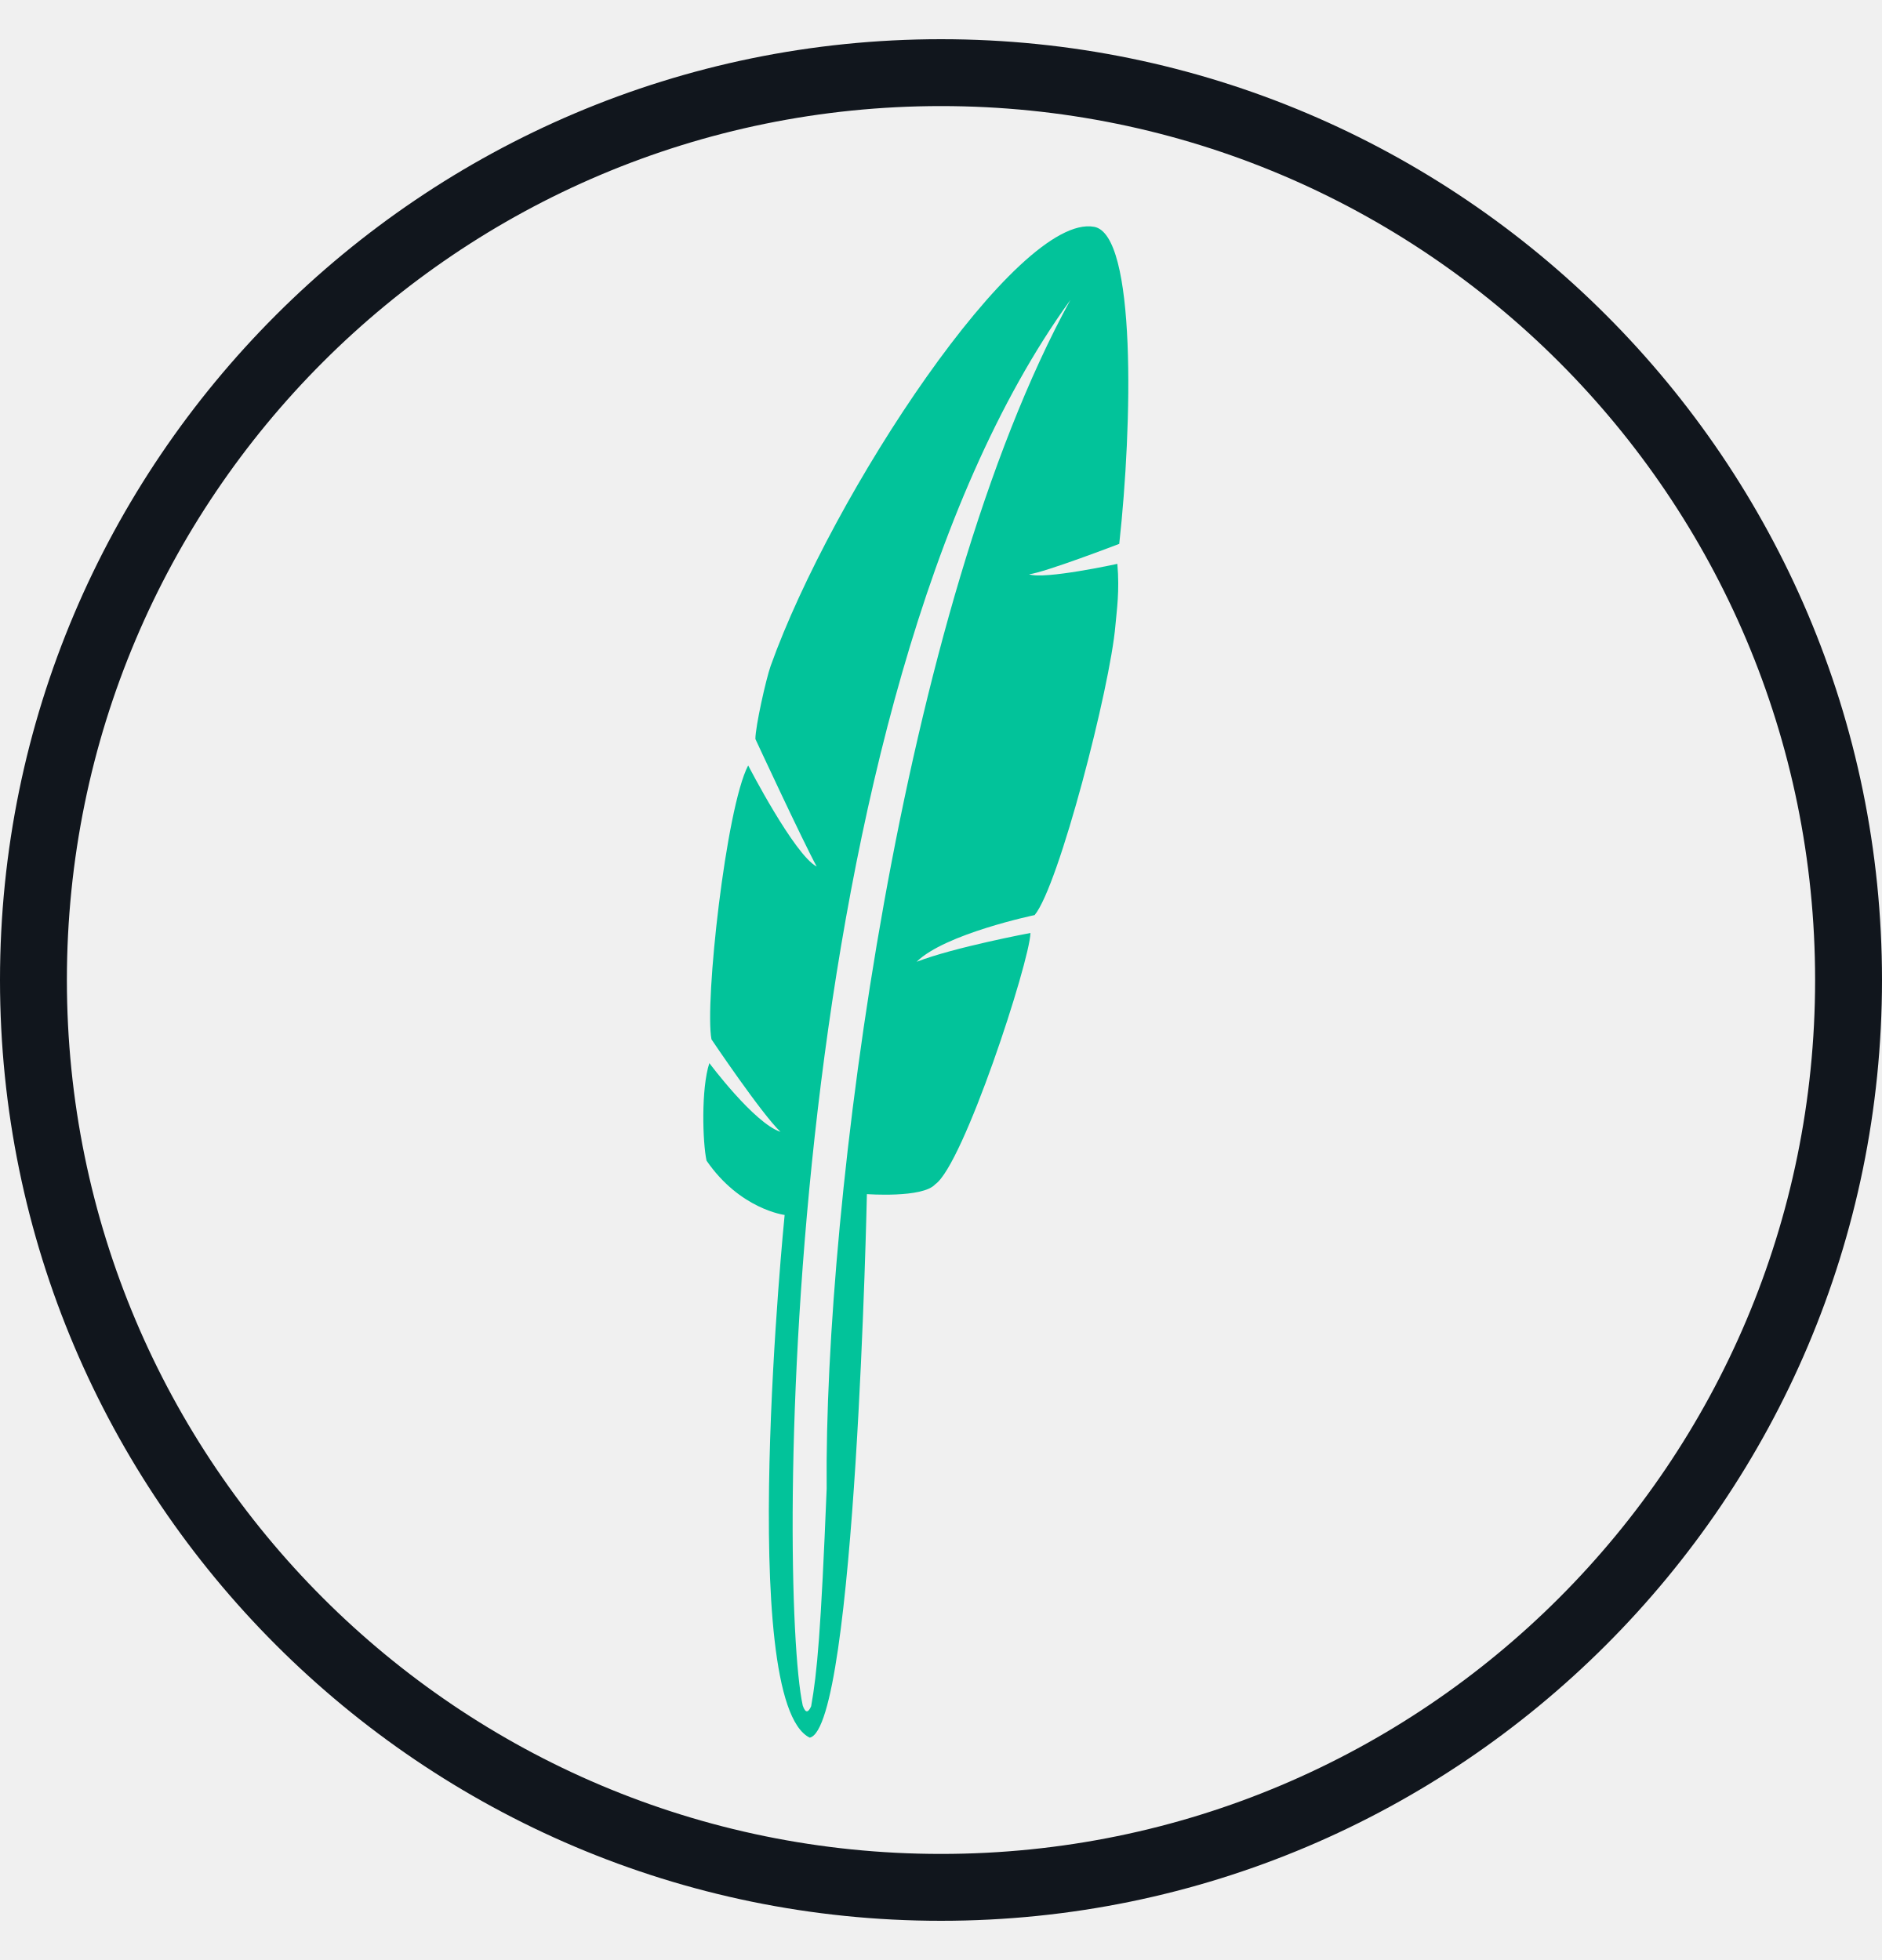
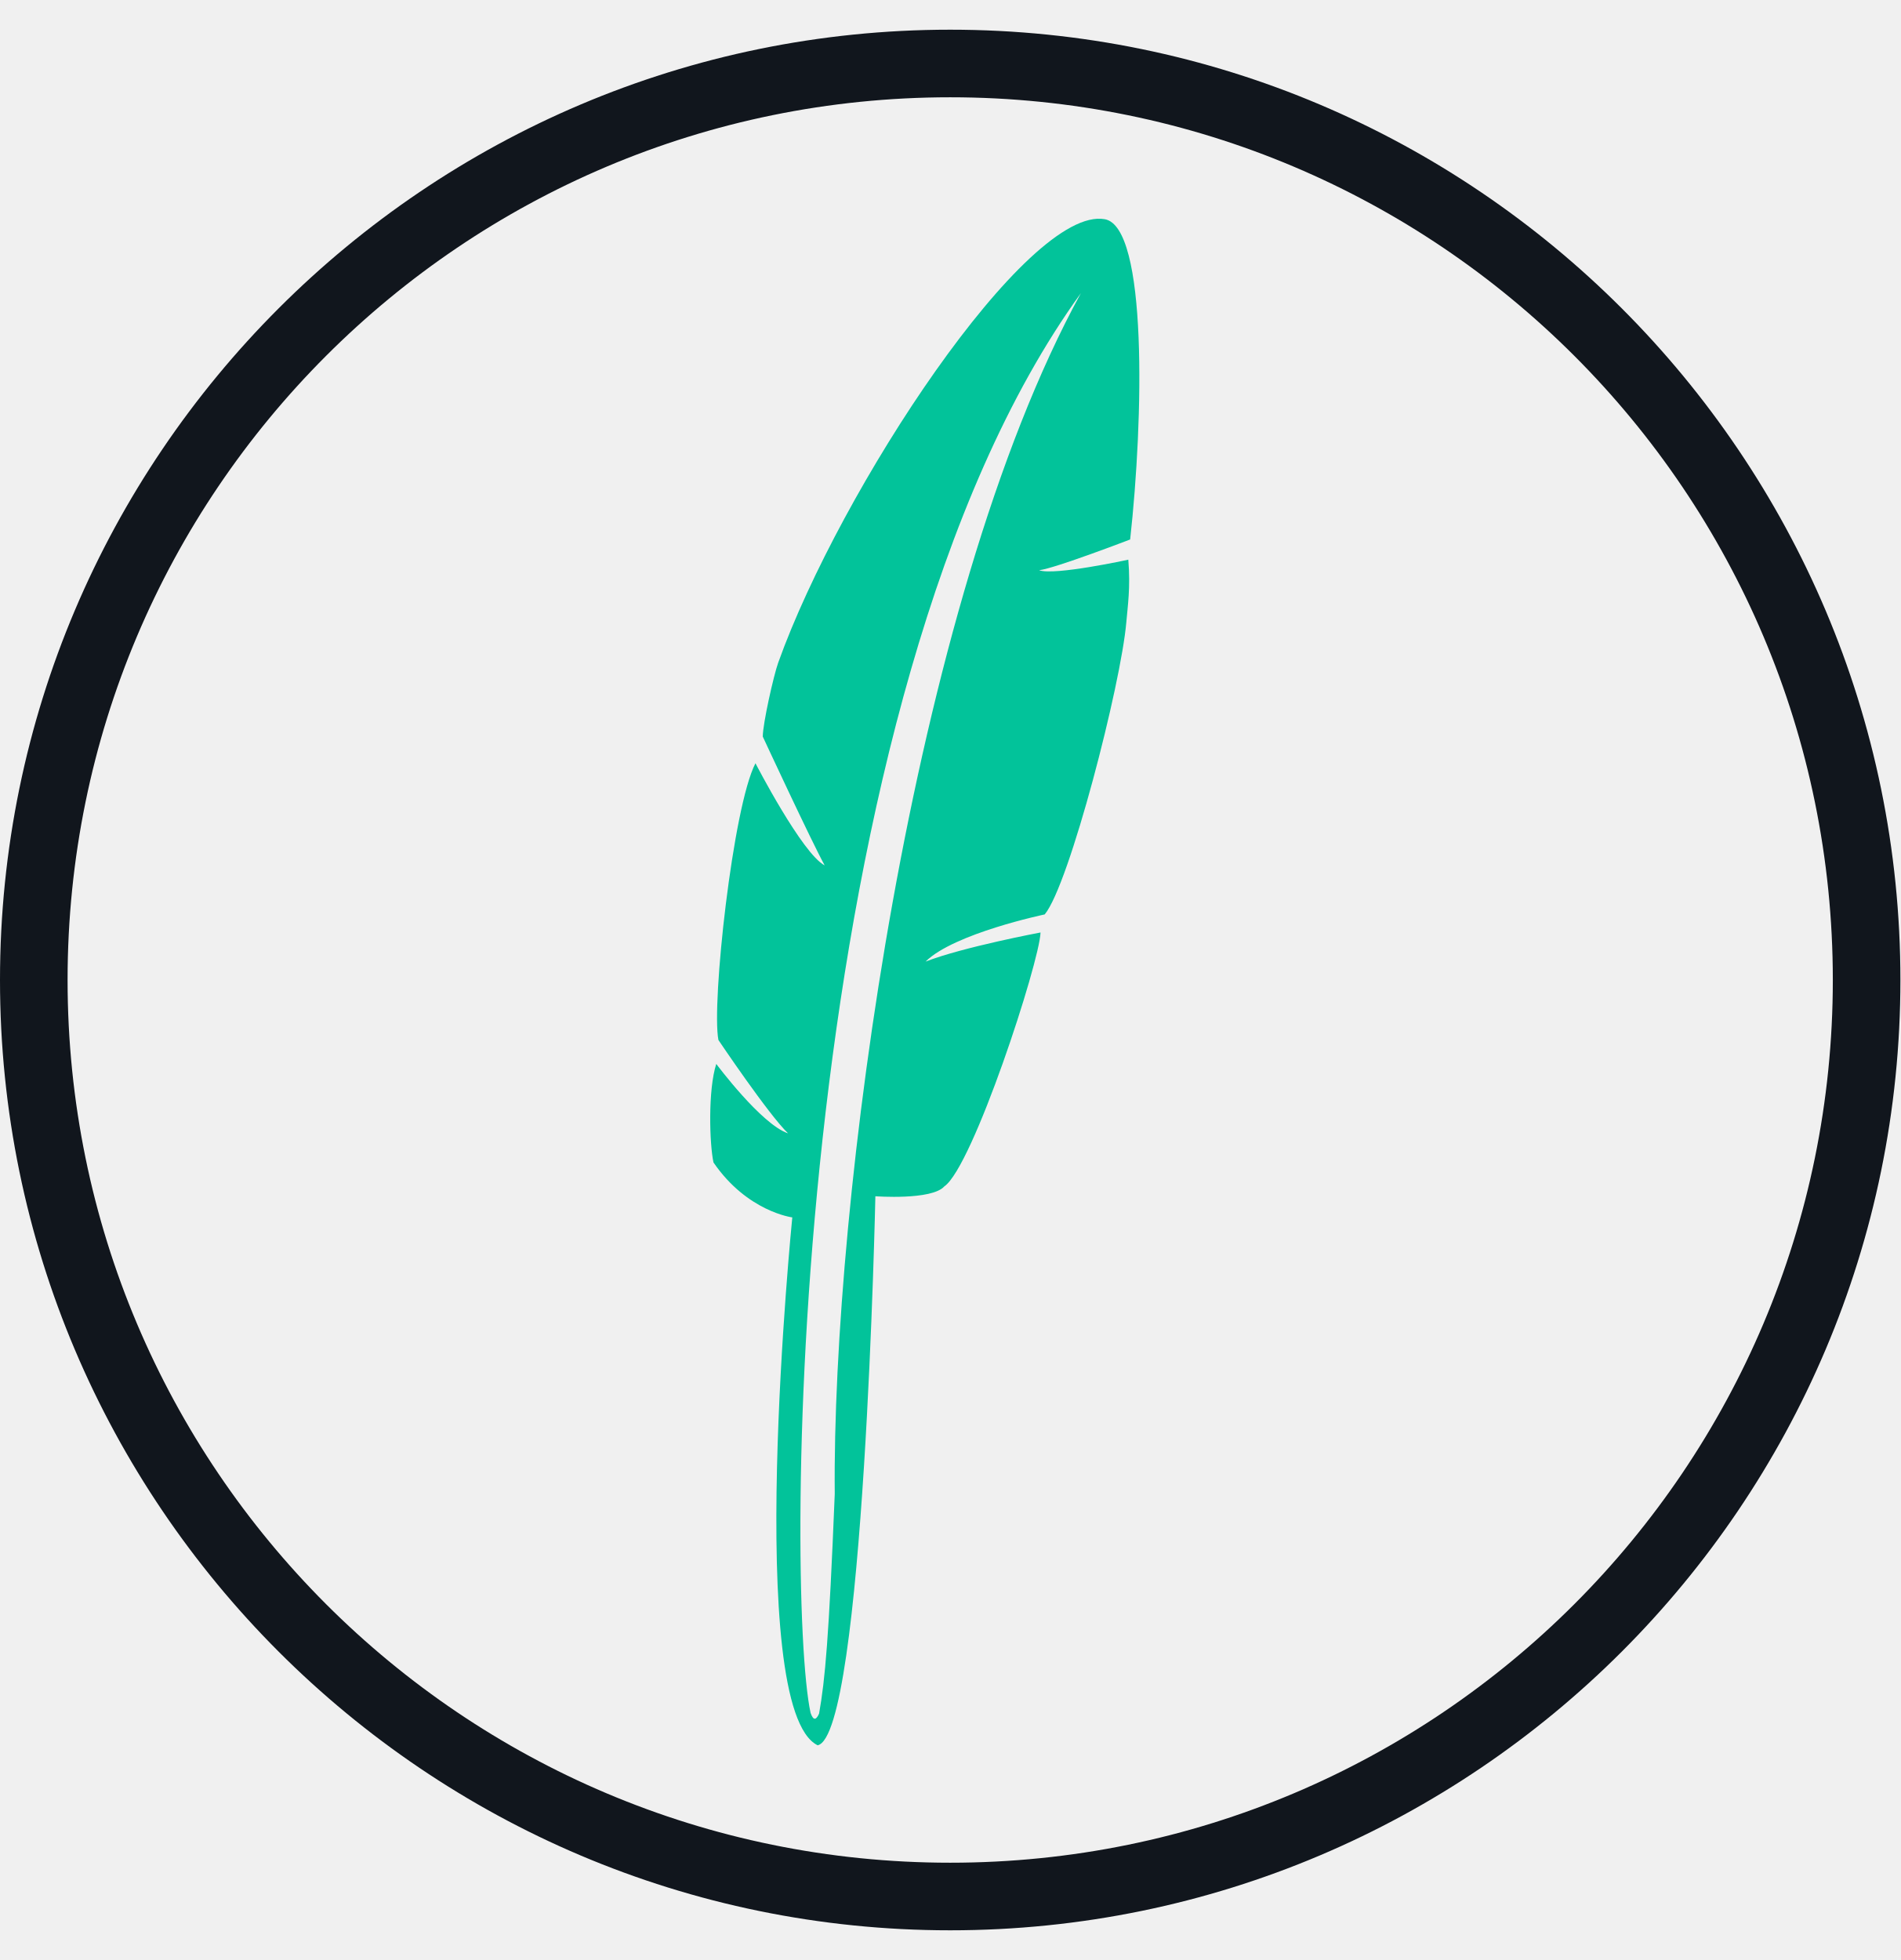
- <svg xmlns="http://www.w3.org/2000/svg" width="24" height="25" viewBox="0 0 24 25" fill="none">
+ <svg xmlns="http://www.w3.org/2000/svg" width="32" height="33" viewBox="0 0 32 33" fill="none">
  <g clip-path="url(#clip0_206_313)">
-     <path d="M12 1.353C18.156 1.353 23.147 6.344 23.147 12.5C23.147 18.656 18.156 23.647 12 23.647C5.844 23.647 0.853 18.656 0.853 12.5C0.853 6.344 5.844 1.353 12 1.353ZM12 0.5C5.383 0.5 0 5.883 0 12.5C0 19.117 5.383 24.5 12 24.5C18.617 24.5 24 19.117 24 12.5C24 5.883 18.617 0.5 12 0.5Z" fill="#11161D" />
-     <path d="M13.953 2.893C12.975 2.715 10.61 6.306 9.828 8.493C9.769 8.659 9.633 9.266 9.633 9.426C9.633 9.426 10.245 10.744 10.415 11.053C10.13 10.905 9.541 9.763 9.541 9.763C9.256 10.306 8.984 12.795 9.073 13.257C9.073 13.257 9.707 14.201 9.953 14.437C9.615 14.324 9.046 13.56 9.046 13.56C8.939 13.888 8.96 14.573 9.01 14.804C9.437 15.426 10.006 15.497 10.006 15.497C10.006 15.497 9.384 21.702 10.326 22.164C10.913 22.04 11.055 15.231 11.055 15.231C11.055 15.231 11.766 15.284 11.926 15.106C12.287 14.857 13.129 12.273 13.141 11.9C13.141 11.9 12.165 12.083 11.689 12.268C12.048 11.911 13.194 11.672 13.194 11.672C13.504 11.299 14.158 8.762 14.224 7.979C14.241 7.783 14.279 7.543 14.249 7.192C14.249 7.192 13.317 7.396 13.123 7.325C13.32 7.303 14.273 6.937 14.273 6.937C14.441 5.417 14.494 2.991 13.953 2.893ZM10.542 18.989C10.468 20.817 10.421 21.333 10.344 21.764C10.308 21.844 10.273 21.858 10.237 21.755C9.911 20.256 9.935 8.964 13.65 3.826C11.489 7.772 10.507 15.345 10.542 18.989Z" fill="#02C39A" />
+     <path d="M16 1.638C24.208 1.638 30.862 8.292 30.862 16.5C30.862 24.708 24.208 31.362 16 31.362C7.792 31.362 1.138 24.708 1.138 16.5C1.138 8.292 7.792 1.638 16 1.638ZM16 0.5C7.178 0.5 0 7.678 0 16.5C0 25.322 7.178 32.5 16 32.5C24.822 32.5 32 25.322 32 16.5C32 7.678 24.822 0.5 16 0.5Z" fill="#11161D" />
+     <path d="M18.604 3.691C17.3 3.454 14.147 8.242 13.104 11.157C13.025 11.378 12.844 12.188 12.844 12.402C12.844 12.402 13.66 14.159 13.886 14.57C13.507 14.373 12.721 12.851 12.721 12.851C12.342 13.574 11.978 16.893 12.097 17.51C12.097 17.51 12.942 18.768 13.27 19.082C12.82 18.932 12.061 17.913 12.061 17.913C11.919 18.351 11.947 19.264 12.014 19.572C12.583 20.402 13.341 20.497 13.341 20.497C13.341 20.497 12.512 28.769 13.768 29.385C14.55 29.22 14.74 20.141 14.74 20.141C14.74 20.141 15.688 20.212 15.901 19.975C16.383 19.643 17.505 16.197 17.521 15.7C17.521 15.7 16.22 15.944 15.585 16.19C16.064 15.715 17.591 15.396 17.591 15.396C18.006 14.899 18.878 11.515 18.966 10.472C18.988 10.211 19.038 9.89 18.999 9.423C18.999 9.423 17.756 9.695 17.497 9.601C17.76 9.571 19.03 9.083 19.03 9.083C19.255 7.056 19.325 3.822 18.604 3.691ZM14.056 25.152C13.957 27.589 13.894 28.277 13.792 28.852C13.744 28.959 13.697 28.977 13.649 28.84C13.215 26.841 13.246 11.785 18.201 4.935C15.319 10.197 14.009 20.293 14.056 25.152Z" fill="#02C39A" />
  </g>
  <defs>
    <clipPath id="clip0_206_313">
-       <rect width="24" height="24" fill="white" transform="translate(0 0.5)" />
+       <rect width="32" height="32" fill="white" transform="translate(0 0.5)" />
    </clipPath>
  </defs>
</svg>
